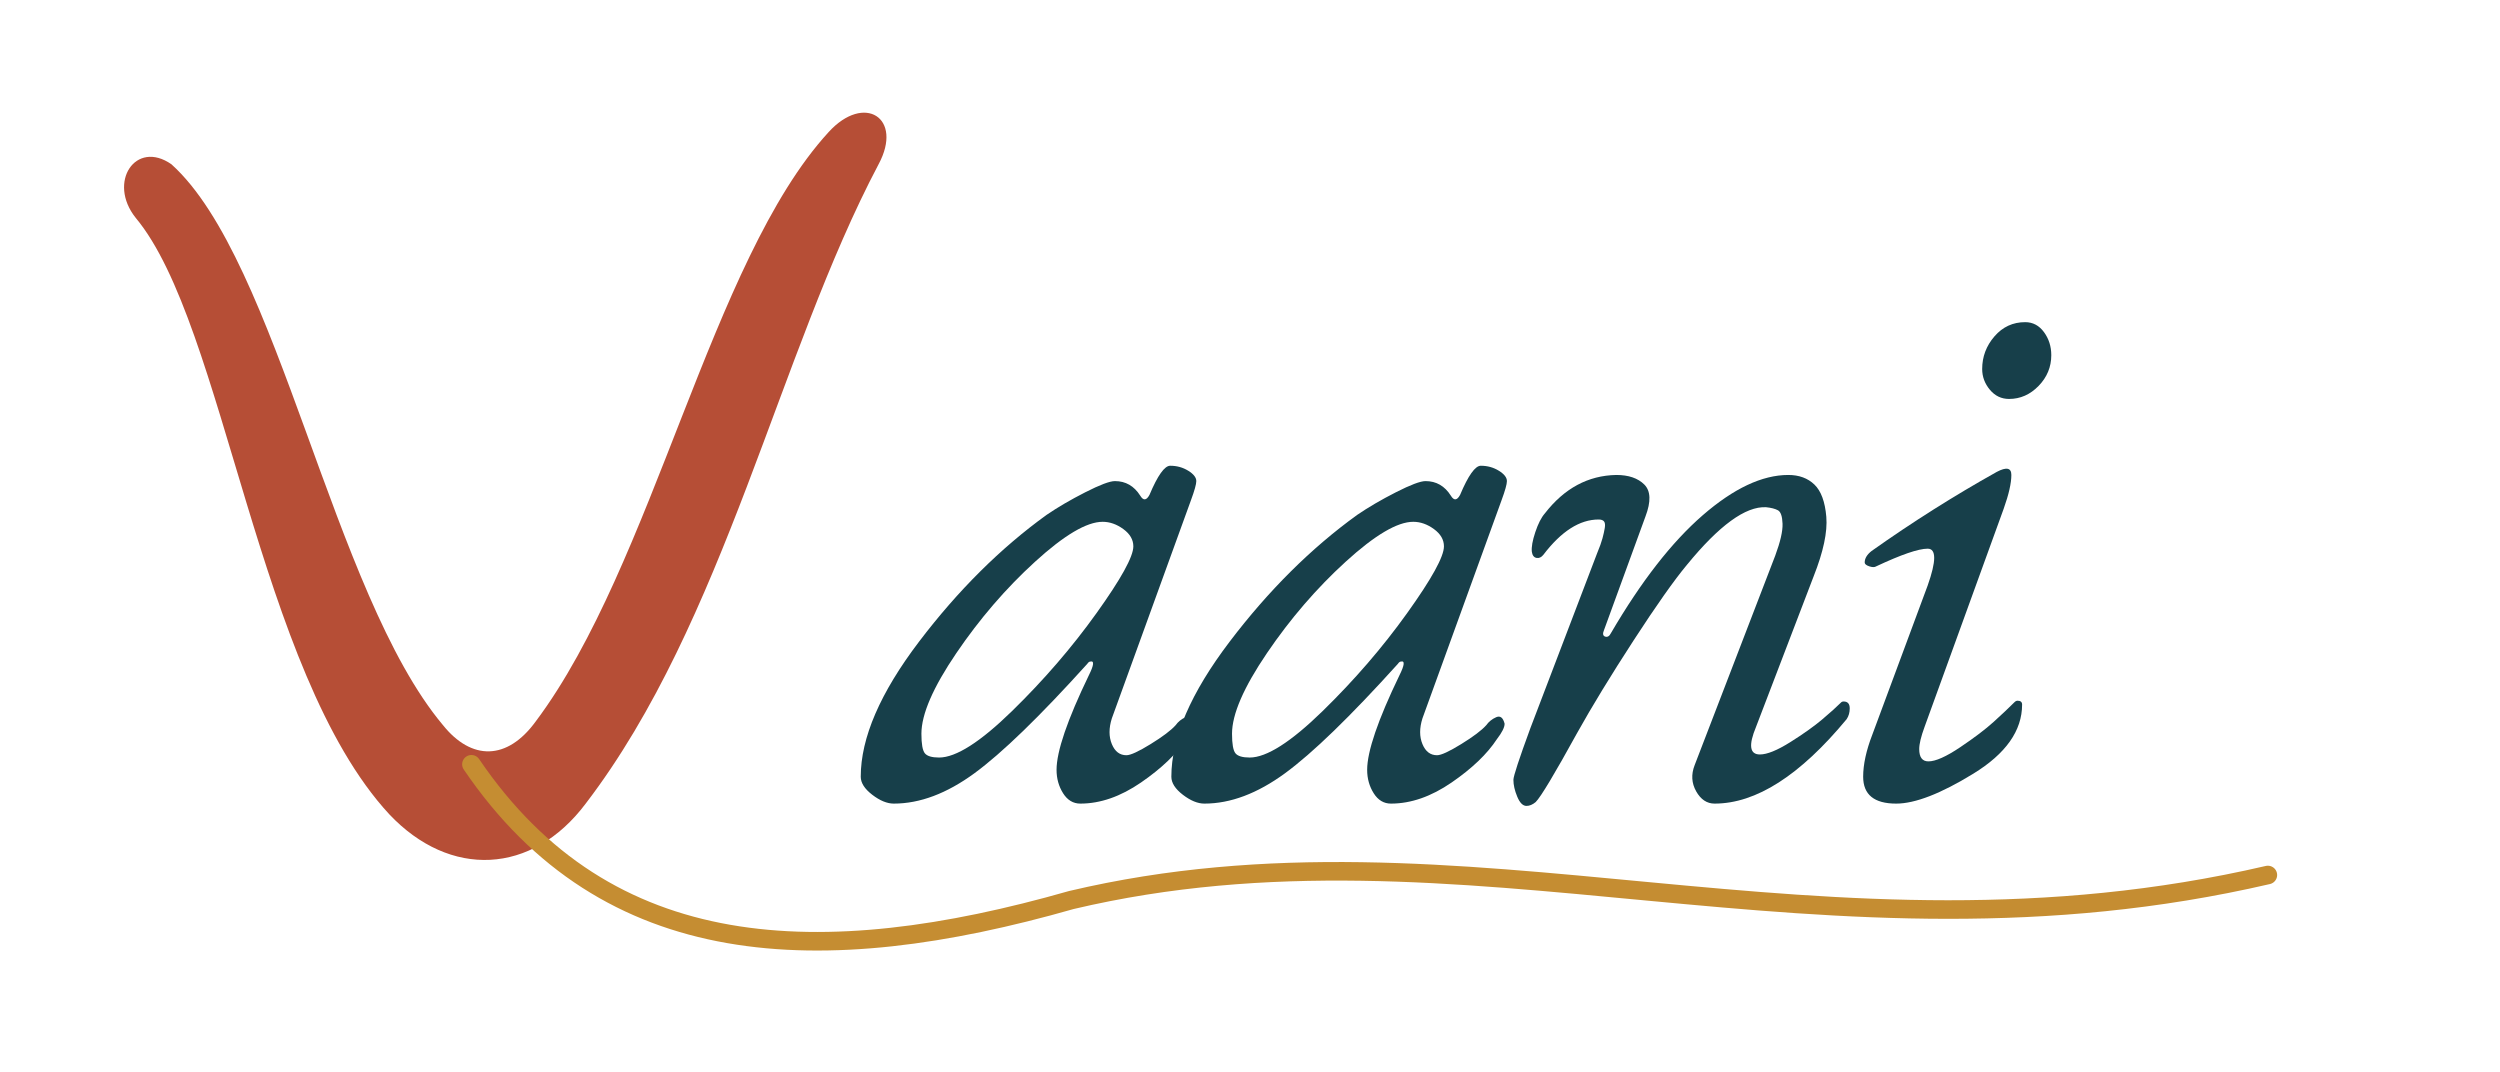
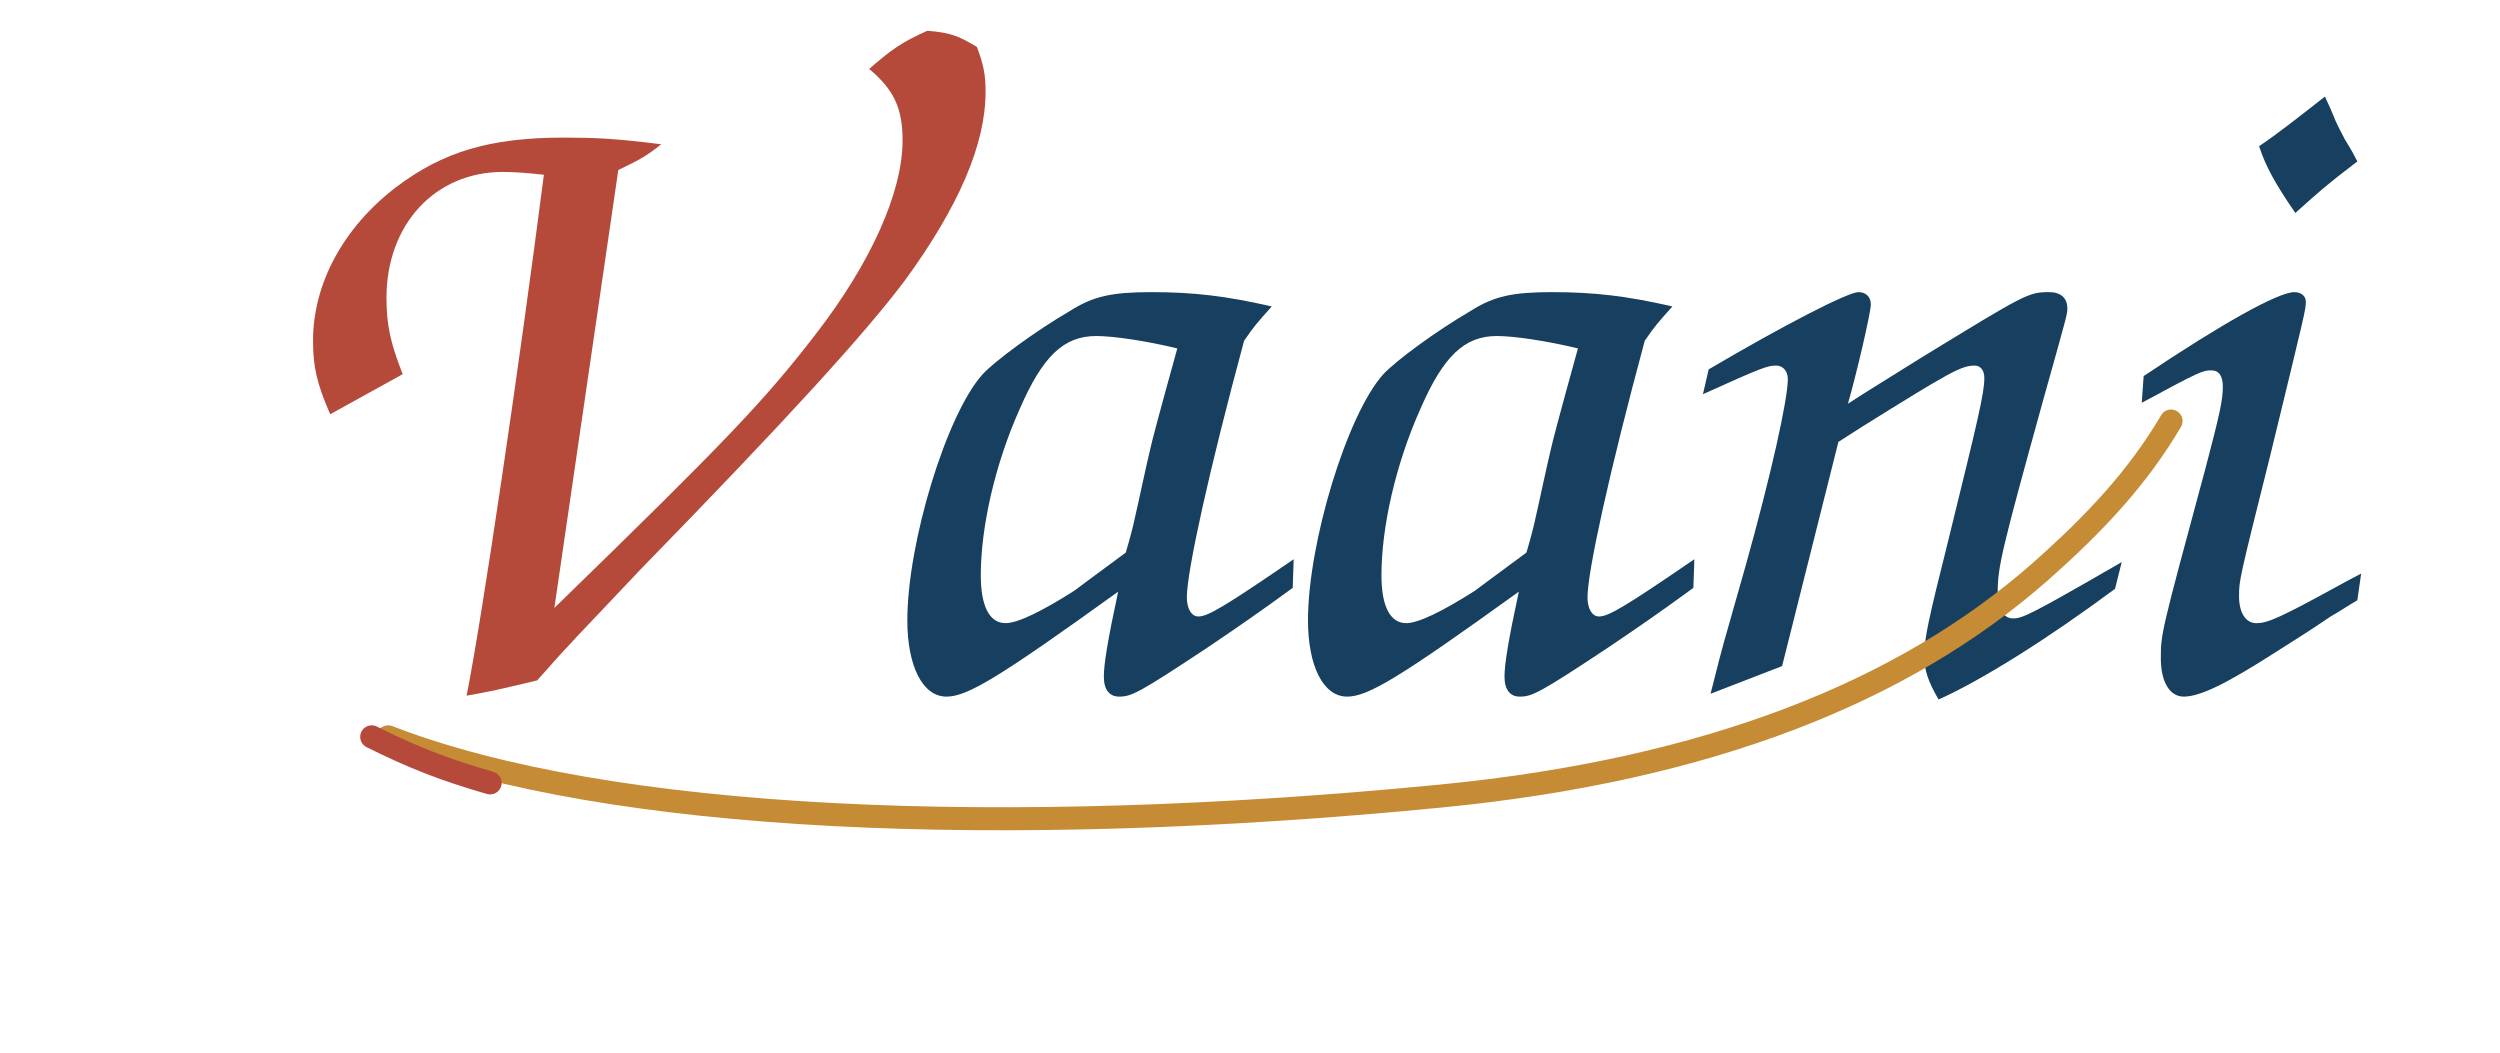
- <svg xmlns="http://www.w3.org/2000/svg" viewBox="0 0 700 300" role="img" aria-labelledby="title desc">
+ <svg xmlns="http://www.w3.org/2000/svg" viewBox="0 0 760 320" role="img" aria-labelledby="title desc">
  <g>
-     <path d="M48 46 C78 73 93 166 124 203 C132 213 142 213 150 202 C183 158 199 73 232 37 C242 26 253 33 246 46 C218 99 203 174 164 225 C149 245 126 246 109 228 C72 188 63 91 38 61 C30 51 38 39 48 46 Z" fill="#B64E36" />
-     <path d="M300 -14Q286 -14 277.5 -0.5Q269 13 269 30Q269 66 311 153Q321 173 313 171Q311 171 309 168Q216 65 162.0 25.5Q108 -14 57 -14Q44 -14 29.0 -2.5Q14 9 14 21Q14 97 90.0 197.0Q166 297 256 362Q278 377 306.5 391.5Q335 406 345 406Q366 406 378 387Q384 377 390 388Q406 426 417 426Q430 426 440.5 419.5Q451 413 451 406Q451 400 444 381L341 97Q335 78 341.0 63.5Q347 49 360 49Q368 49 391.5 63.5Q415 78 424 88Q429 95 437.0 98.5Q445 102 448 90Q448 83 438 70Q419 41 379.0 13.5Q339 -14 300 -14ZM329 353Q298 353 241.0 301.0Q184 249 138.5 182.0Q93 115 93 77Q93 57 97.5 51.5Q102 46 116 46Q149 46 211.0 106.5Q273 167 321.0 234.0Q369 301 369 321Q369 334 356.0 343.5Q343 353 329 353Z" transform="translate(238 222) scale(.215 -.215)" fill="#173F4A" />
-     <path d="M300 -14Q286 -14 277.5 -0.5Q269 13 269 30Q269 66 311 153Q321 173 313 171Q311 171 309 168Q216 65 162.0 25.5Q108 -14 57 -14Q44 -14 29.0 -2.5Q14 9 14 21Q14 97 90.0 197.0Q166 297 256 362Q278 377 306.5 391.5Q335 406 345 406Q366 406 378 387Q384 377 390 388Q406 426 417 426Q430 426 440.5 419.5Q451 413 451 406Q451 400 444 381L341 97Q335 78 341.0 63.5Q347 49 360 49Q368 49 391.5 63.5Q415 78 424 88Q429 95 437.0 98.5Q445 102 448 90Q448 83 438 70Q419 41 379.0 13.5Q339 -14 300 -14ZM329 353Q298 353 241.0 301.0Q184 249 138.5 182.0Q93 115 93 77Q93 57 97.5 51.5Q102 46 116 46Q149 46 211.0 106.5Q273 167 321.0 234.0Q369 301 369 321Q369 334 356.0 343.5Q343 353 329 353Z" transform="translate(324.97 222) scale(.215 -.215)" fill="#173F4A" />
-     <path d="M291 36 396 309Q406 336 405.5 350.5Q405 365 399.5 368.0Q394 371 384 372Q344 374 281 297Q256 267 211.5 198.5Q167 130 138 78Q94 -2 84 -12Q78 -17 72 -17Q65 -17 60.0 -5.0Q55 7 55 17Q55 24 77 84L164 312Q169 324 171.0 331.5Q173 339 174.0 345.0Q175 351 173.0 353.5Q171 356 166 356Q129 356 94 310Q90 305 85.0 306.0Q80 307 79 314Q78 323 83.5 339.5Q89 356 96 364Q134 413 189 414Q213 414 225.5 401.5Q238 389 227 360L173 212Q170 205 174.5 203.5Q179 202 182 208Q241 309 301.5 361.5Q362 414 413 414Q434 414 447.0 401.5Q460 389 462.5 359.5Q465 330 446 282L371 86Q356 50 376 50Q390 50 415.5 66.0Q441 82 457.0 95.5Q473 109 482 118Q483 119 485 119Q493 119 493 110Q493 102 489 96Q398 -14 317 -14Q302 -14 293.0 2.0Q284 18 291 36Z" transform="translate(411.93 222) scale(.215 -.215)" fill="#173F4A" />
-     <path d="M260 613Q275 613 284.5 600.0Q294 587 294 570Q294 547 277.5 530.0Q261 513 239 513Q224 513 214.0 525.0Q204 537 204 552Q204 576 220.0 594.5Q236 613 260 613ZM61 76 133 270Q150 318 133 318Q115 318 66 295Q63 293 57.0 295.0Q51 297 51 300Q51 308 60 315Q139 371 223 418Q242 428 242 414Q242 398 232 370L129 86Q122 67 122 57Q122 41 134 41Q148 41 175.5 59.5Q203 78 219.0 92.5Q235 107 246 118Q248 120 250 120Q256 120 256 115Q256 64 192.5 25.0Q129 -14 92 -14Q49 -14 49 21Q49 45 61 76Z" transform="translate(511.15 222) scale(.215 -.215)" fill="#173F4A" />
-     <path d="M132 214 C170 270 230 272 300 252 C410 226 510 274 635 245" fill="none" stroke="#C58D32" stroke-width="5.2" stroke-linecap="round" />
+     <path d="M424 539C447 550 454 554 469 566C422 572 399 573 367 573C289 573 240 558 191 521C136 479 104 420 104 360C104 333 108 315 122 283L198 325C185 358 181 377 181 405C181 482 232 537 303 537C314 537 329 536 346 534C320 332 281 68 265 -12C293 -7 297 -6 339 4C375 45 382 51 447 120C603 280 683 368 725 424C781 501 809 566 809 621C809 639 807 649 800 668C780 680 772 683 748 685C721 673 710 665 687 645C713 623 722 604 722 570C722 516 689 442 631 367C577 297 538 256 357 80Z" transform="translate(65.00 208) scale(0.29 -0.29)" fill="#B54A3B" />
+     <path d="M492 131C419 81 402 71 392 71C385 71 380 79 380 91C380 118 403 223 440 360C451 376 453 378 469 396C421 407 387 411 343 411C302 411 282 407 257 391C221 370 179 339 166 325C128 283 87 148 87 67C87 19 103 -13 128 -13C150 -13 183 7 308 97C297 46 293 21 293 8C293 -6 299 -13 309 -13C322 -13 330 -9 401 38C435 61 454 74 491 101ZM316 138C281 112 263 99 262 98C229 77 203 64 190 64C173 64 164 82 164 114C164 165 179 231 205 289C229 344 251 365 285 365C303 365 337 360 370 352C350 280 343 253 342 248C336 223 331 198 325 172C324 167 321 155 316 138Z" transform="translate(250.60 208) scale(0.29 -0.29)" fill="#173F5F" />
+     <path d="M492 131C419 81 402 71 392 71C385 71 380 79 380 91C380 118 403 223 440 360C451 376 453 378 469 396C421 407 387 411 343 411C302 411 282 407 257 391C221 370 179 339 166 325C128 283 87 148 87 67C87 19 103 -13 128 -13C150 -13 183 7 308 97C297 46 293 21 293 8C293 -6 299 -13 309 -13C322 -13 330 -9 401 38C435 61 454 74 491 101ZM316 138C281 112 263 99 262 98C229 77 203 64 190 64C173 64 164 82 164 114C164 165 179 231 205 289C229 344 251 365 285 365C303 365 337 360 370 352C350 280 343 253 342 248C336 223 331 198 325 172C324 167 321 155 316 138Z" transform="translate(372.40 208) scale(0.29 -0.29)" fill="#173F5F" />
+     <path d="M164 19 223 254 248 270C341 328 352 334 366 334C372 334 376 329 376 321C376 305 369 276 339 154C317 66 313 48 313 29C313 15 317 3 328 -16C373 4 443 48 513 100L520 128C423 72 416 69 406 69C396 69 390 79 390 96C390 123 394 140 438 299C463 388 463 388 463 394C463 405 456 411 444 411C422 411 419 409 311 343C271 318 245 302 233 294C243 329 257 390 257 398C257 406 252 411 244 411C233 411 165 376 87 330L81 304C145 333 149 334 158 334C165 334 170 328 170 320C170 298 152 218 126 125L103 44C101 37 96 18 89 -10Z" transform="translate(494.20 208) scale(0.29 -0.29)" fill="#173F5F" />
+     <path d="M273 616C245 594 222 576 204 564C211 543 220 526 242 494C270 519 273 522 307 548C304 554 302 558 294 571C288 583 287 583 279 603ZM311 116 294 107C225 69 213 64 201 64C190 64 183 75 183 92C183 109 183 109 216 241C253 393 253 393 253 401C253 407 248 411 241 411C224 411 165 378 83 323L81 295C142 328 145 329 154 329C162 329 166 323 166 312C166 298 163 284 148 227C101 53 101 53 101 27C101 3 110 -13 125 -13C142 -13 169 0 222 34C241 46 260 58 279 71C288 76 295 81 307 88Z" transform="translate(627.60 208) scale(0.29 -0.29)" fill="#173F5F" />
+     <path d="M118 224 C185 250 305 255 438 242 C520 234 579 210 620 174 C637 159 650 145 660 128" fill="none" stroke="#C68B35" stroke-width="7" stroke-linecap="round" stroke-linejoin="round" />
+     <path d="M113 224 C125 230 135 234 149 238" fill="none" stroke="#B54A3B" stroke-width="7" stroke-linecap="round" />
  </g>
</svg>
